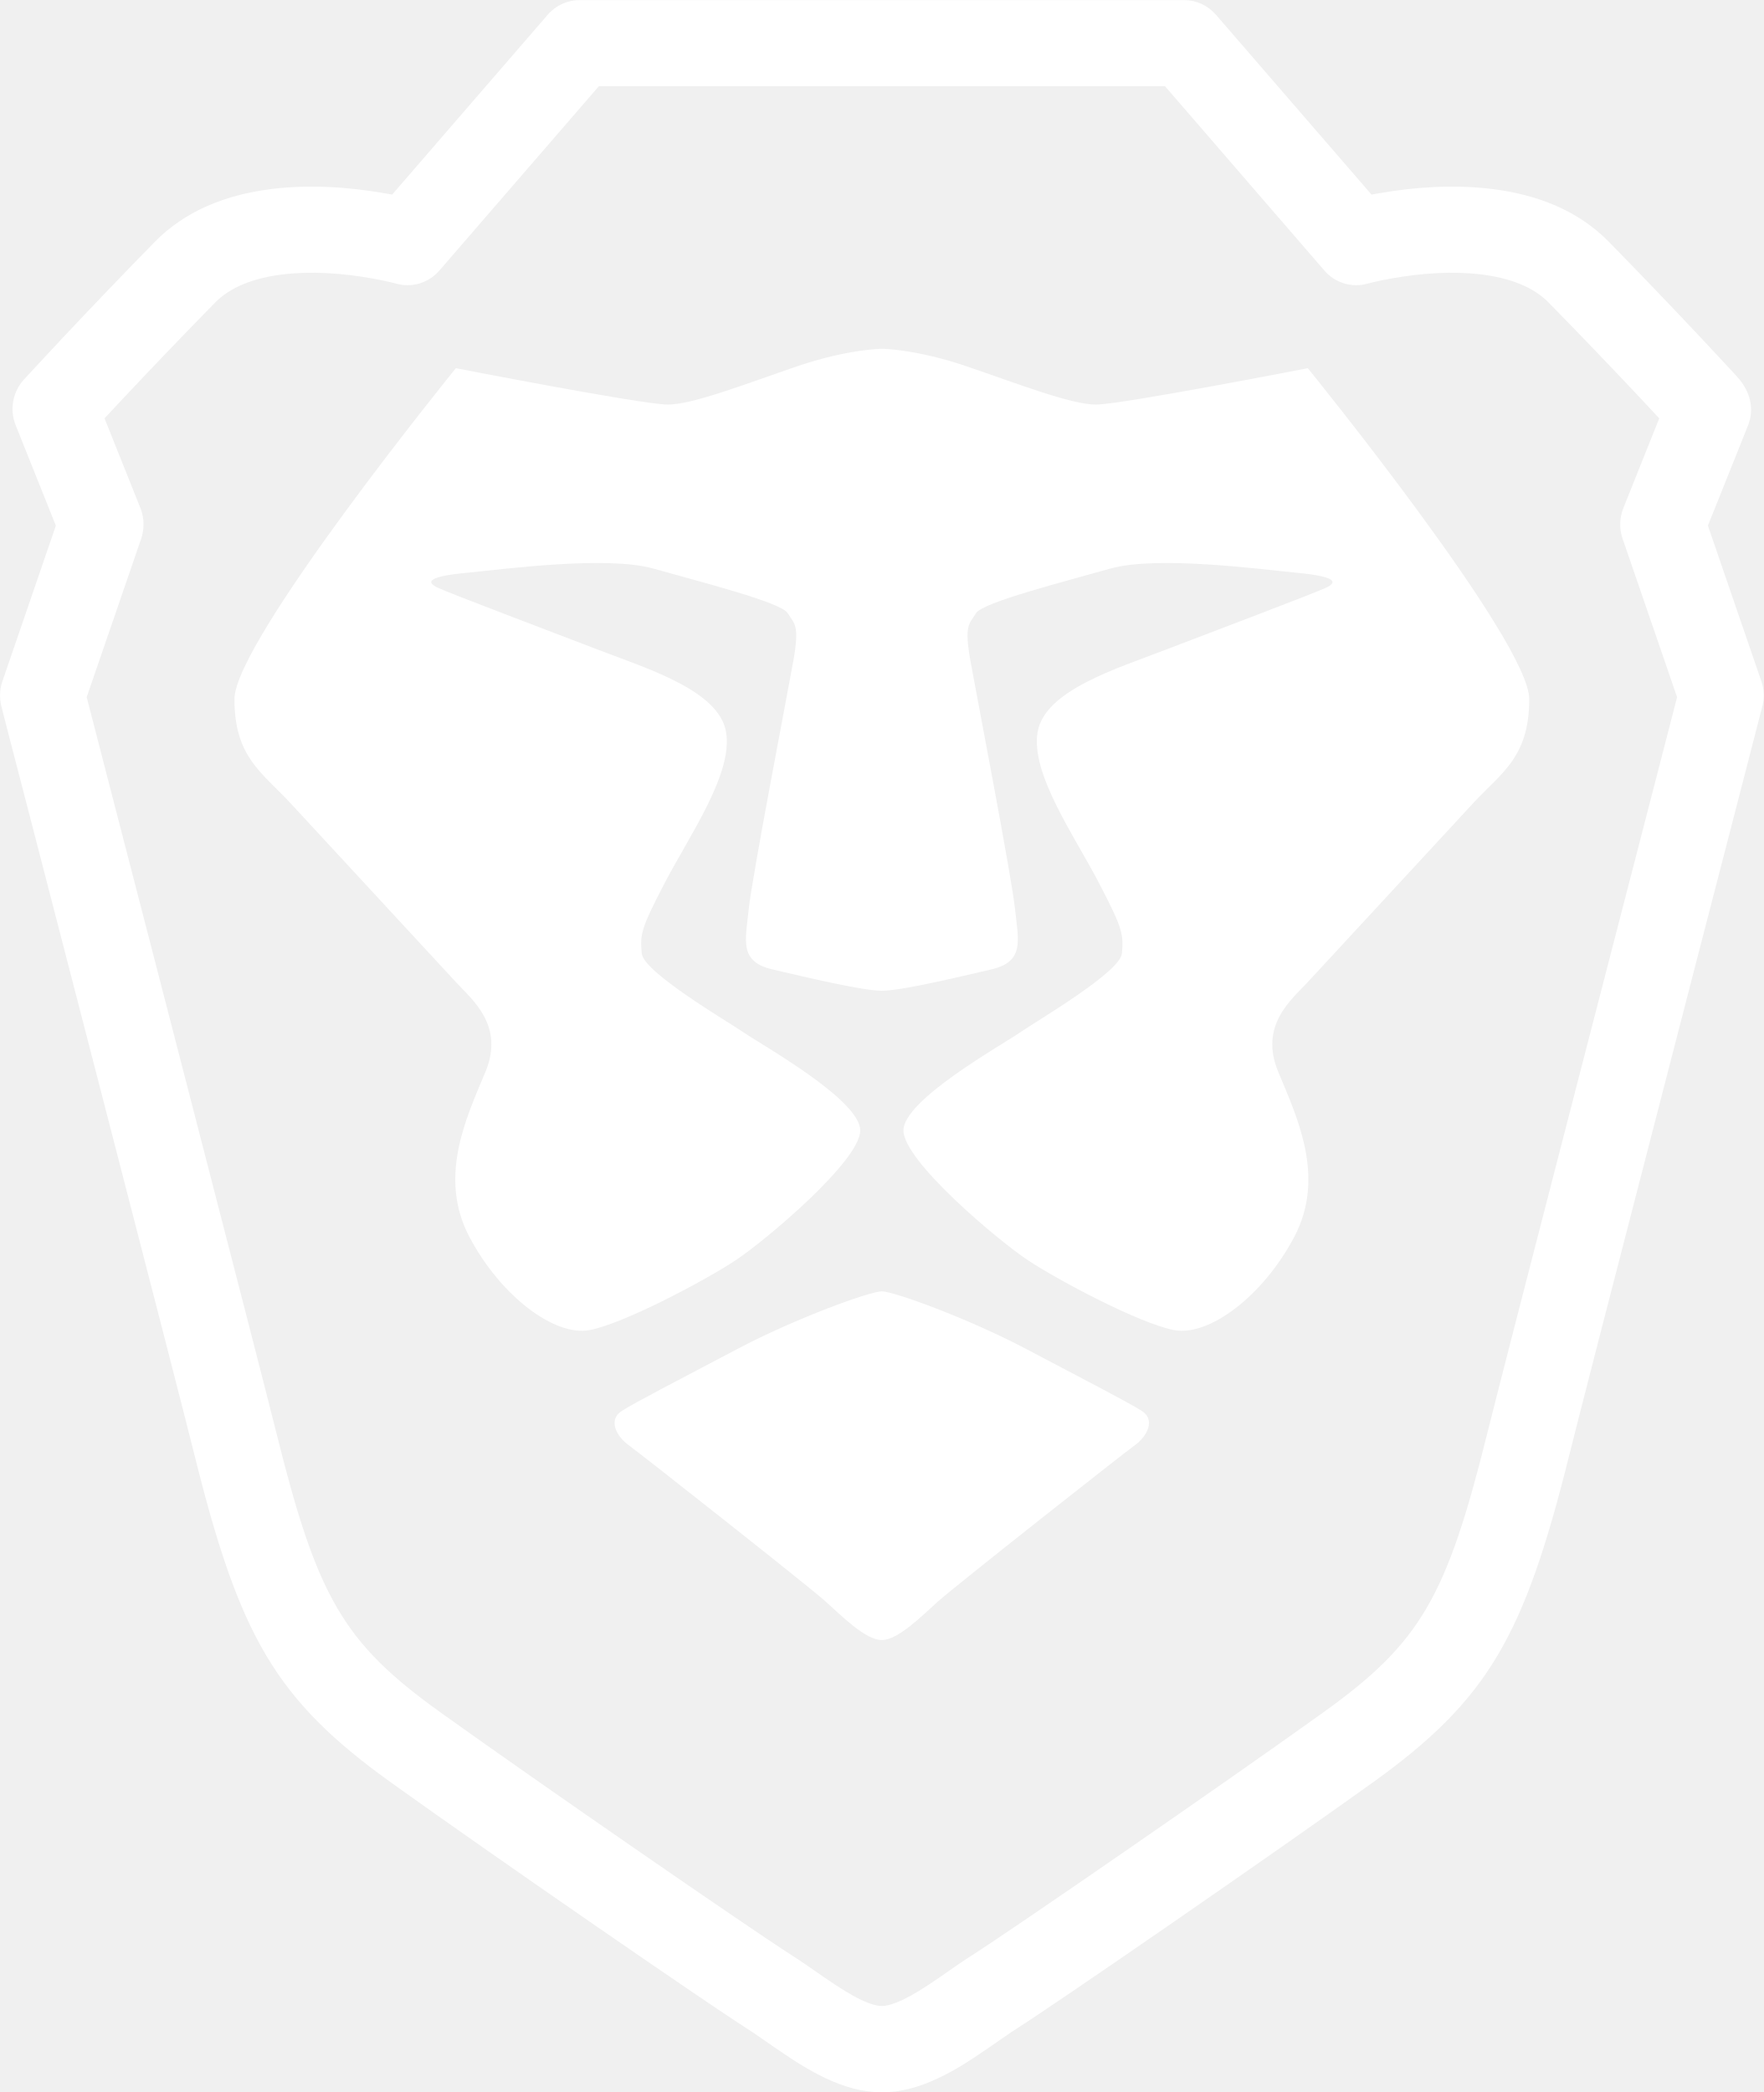
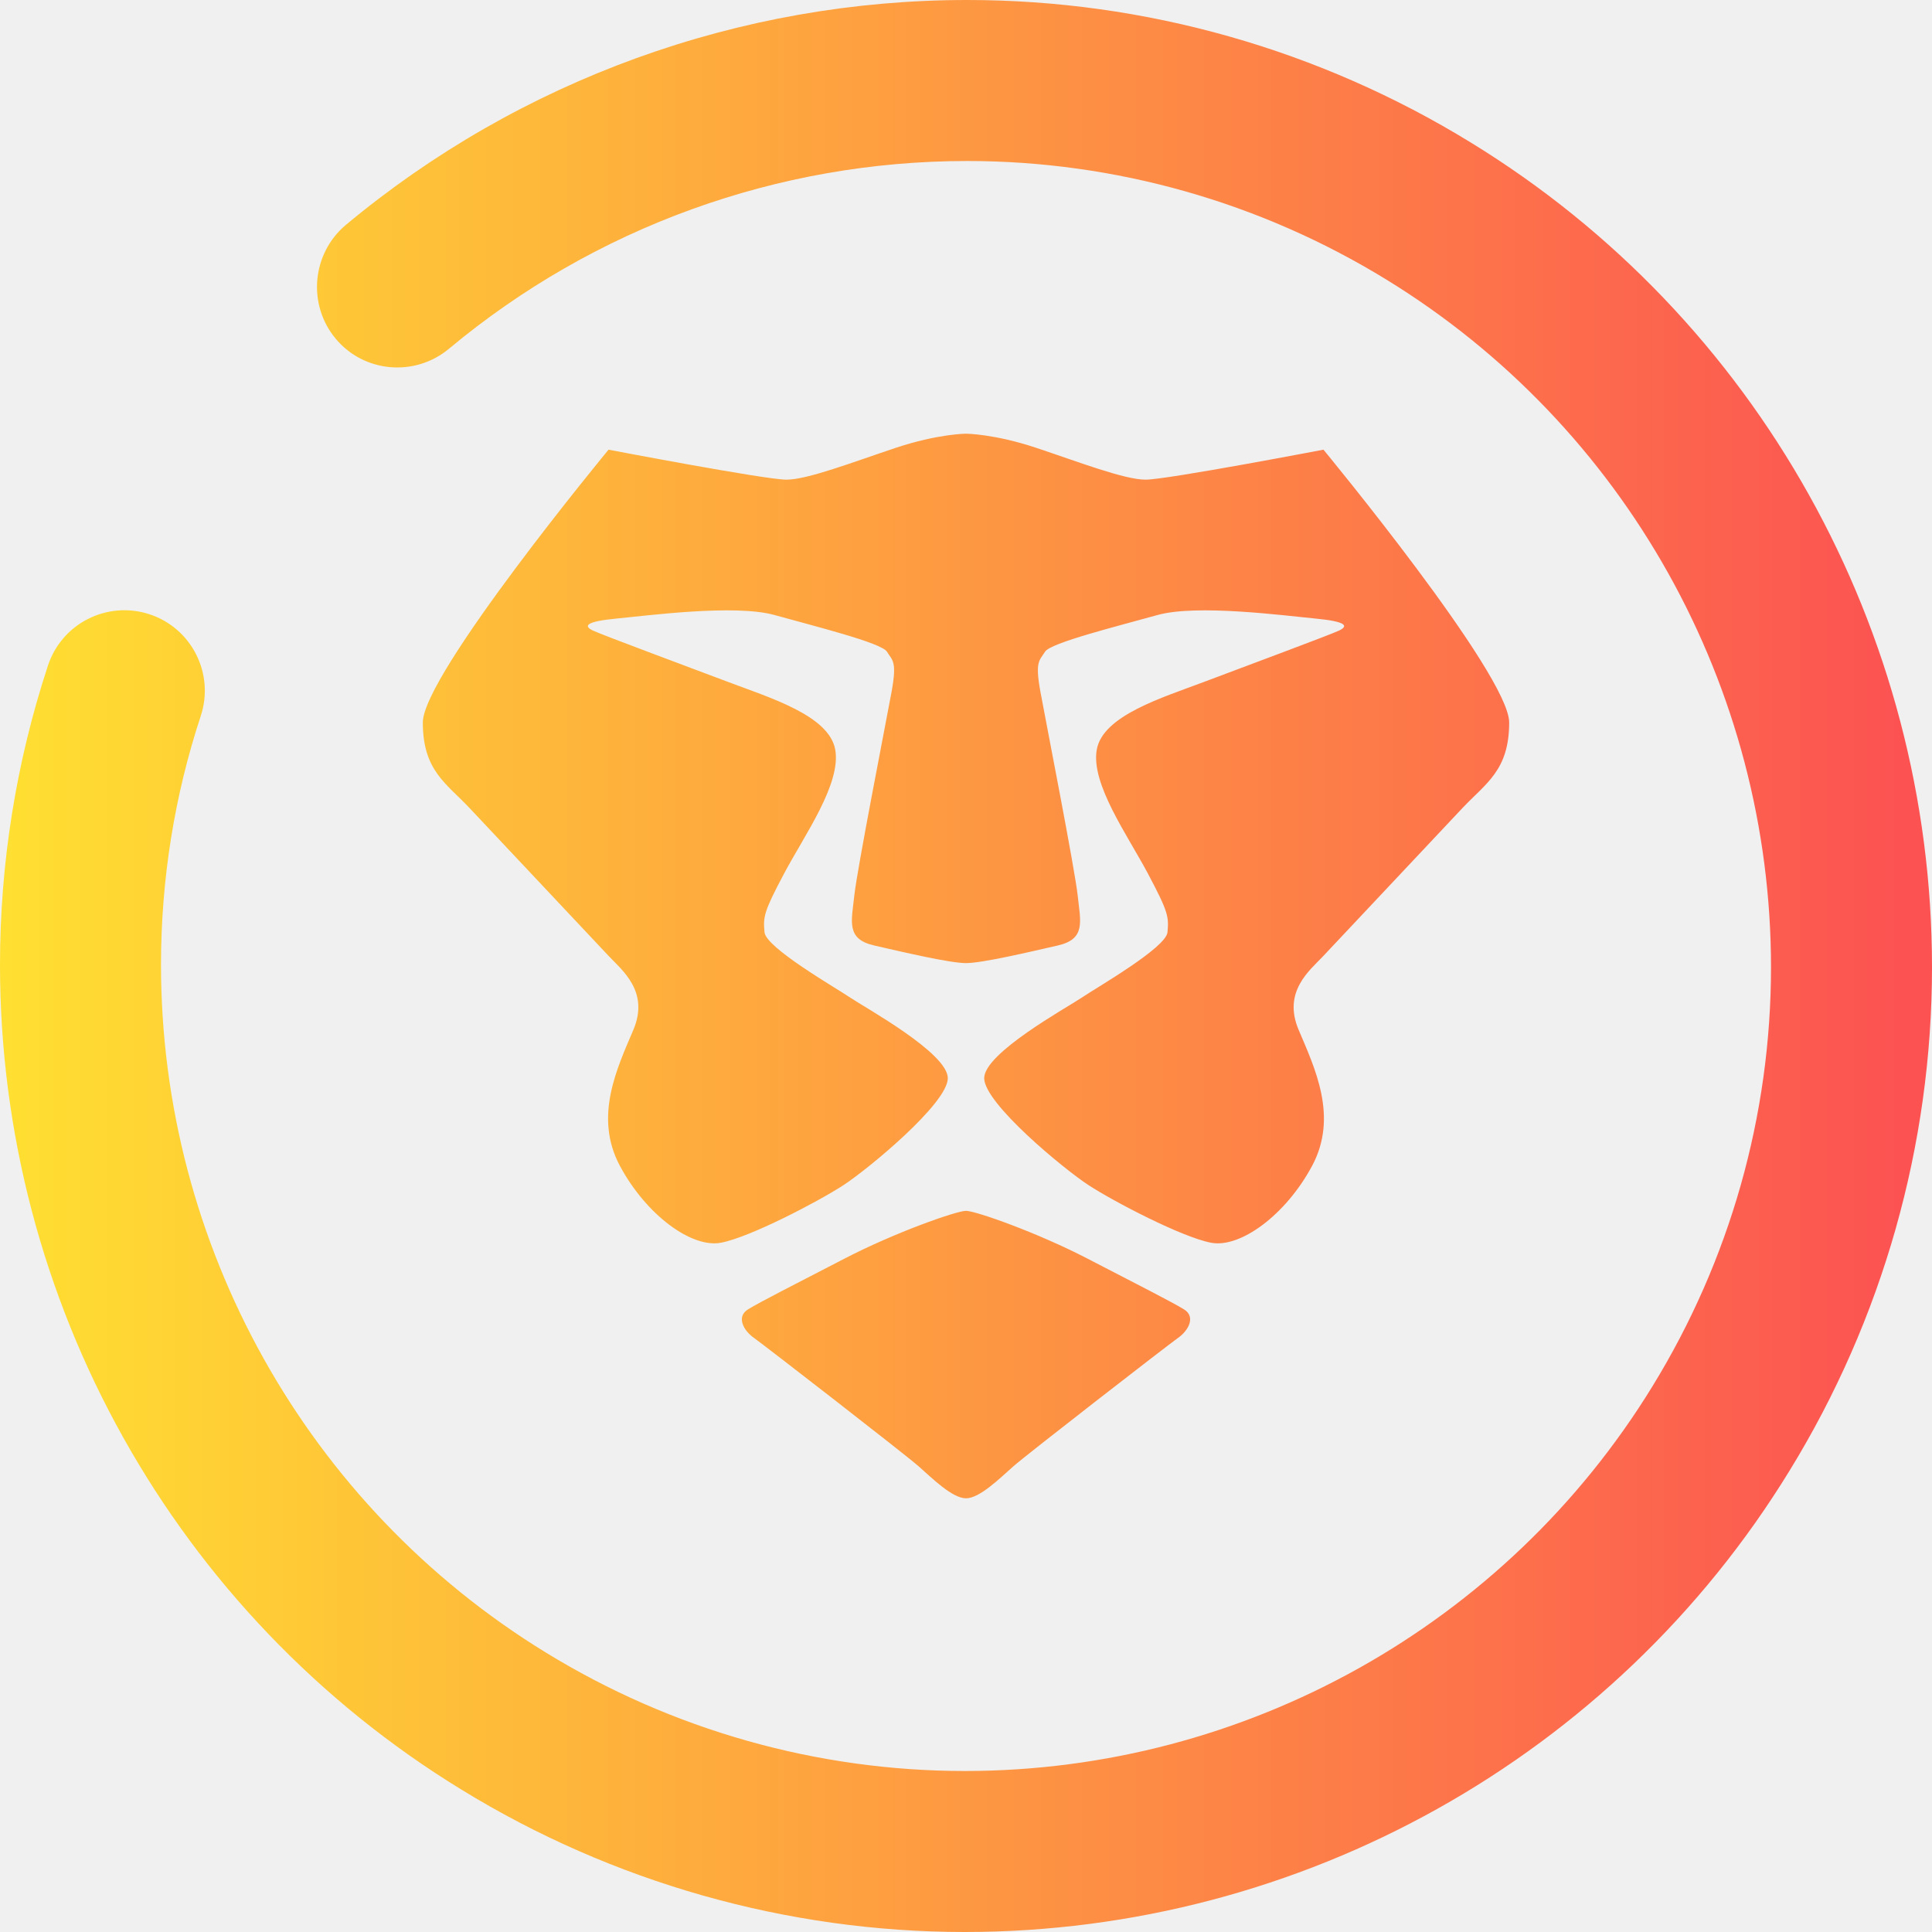
- <svg xmlns="http://www.w3.org/2000/svg" width="18.083mm" height="21.449mm" viewBox="0 0 18.083 21.449" version="1.1" id="svg43">
-   <defs id="defs37" />
-   <g id="layer1" transform="translate(-76.38127,-112.4959)">
-     <path d="m 85.425,116.072 c 0.031,5.5e-4 0.367,0.01 0.858,0.177 0.517,0.175 1.076,0.395 1.334,0.395 0.258,0 2.173,-0.373 2.173,-0.373 0,0 2.27,2.795 2.27,3.393 0,0.597 -0.286,0.755 -0.573,1.065 -0.287,0.311 -1.541,1.667 -1.702,1.841 -0.161,0.174 -0.496,0.438 -0.299,0.914 0.197,0.475 0.488,1.08 0.165,1.694 -0.324,0.613 -0.878,1.023 -1.233,0.955 -0.355,-0.068 -1.189,-0.512 -1.496,-0.715 -0.307,-0.203 -1.278,-1.019 -1.278,-1.332 0,-0.313 1.005,-0.873 1.19,-1.001 0.186,-0.128 1.032,-0.621 1.05,-0.814 0.017,-0.194 0.011,-0.251 -0.239,-0.729 -0.25,-0.479 -0.7,-1.117 -0.625,-1.542 0.075,-0.425 0.801,-0.646 1.319,-0.845 0.518,-0.199 1.515,-0.575 1.639,-0.634 0.125,-0.058 0.092,-0.114 -0.285,-0.151 -0.377,-0.036 -1.448,-0.181 -1.93,-0.044 -0.483,0.137 -1.307,0.346 -1.374,0.456 -0.067,0.111 -0.126,0.114 -0.057,0.496 0.069,0.381 0.422,2.212 0.456,2.537 0.034,0.325 0.101,0.54 -0.243,0.62 -0.344,0.08 -0.923,0.219 -1.122,0.219 -0.199,0 -0.778,-0.139 -1.122,-0.219 -0.344,-0.08 -0.277,-0.295 -0.243,-0.62 0.034,-0.325 0.387,-2.156 0.456,-2.537 0.069,-0.382 0.01,-0.385 -0.057,-0.496 -0.067,-0.111 -0.891,-0.319 -1.374,-0.456 -0.483,-0.137 -1.553,0.008 -1.93,0.044 -0.377,0.036 -0.41,0.092 -0.285,0.151 0.125,0.059 1.122,0.435 1.639,0.634 0.518,0.199 1.244,0.42 1.318,0.845 0.075,0.425 -0.375,1.063 -0.625,1.542 -0.25,0.478 -0.257,0.535 -0.239,0.729 0.017,0.193 0.864,0.687 1.05,0.814 0.185,0.127 1.19,0.688 1.19,1.001 0,0.312 -0.972,1.129 -1.279,1.332 -0.306,0.203 -1.14,0.647 -1.495,0.715 -0.355,0.068 -0.909,-0.342 -1.233,-0.955 -0.323,-0.614 -0.033,-1.219 0.165,-1.694 0.197,-0.475 -0.138,-0.739 -0.299,-0.914 -0.161,-0.174 -1.415,-1.53 -1.702,-1.841 -0.287,-0.311 -0.573,-0.468 -0.573,-1.065 0,-0.597 2.27,-3.393 2.27,-3.393 0,0 1.915,0.373 2.173,0.373 0.258,0 0.818,-0.219 1.334,-0.395 0.516,-0.175 0.861,-0.177 0.861,-0.177 z m -0.002,9.664 c 0.118,0 0.874,0.272 1.48,0.591 0.606,0.32 1.046,0.546 1.186,0.636 0.141,0.09 0.055,0.259 -0.073,0.351 -0.128,0.092 -1.848,1.449 -2.015,1.599 -0.167,0.15 -0.412,0.398 -0.579,0.398 -0.167,0 -0.412,-0.248 -0.579,-0.398 -0.167,-0.15 -1.887,-1.507 -2.015,-1.599 -0.128,-0.092 -0.214,-0.261 -0.073,-0.351 0.14,-0.09 0.58,-0.316 1.186,-0.636 0.607,-0.32 1.362,-0.591 1.48,-0.591 z m 2.903,-12.356 h -5.805 l -1.635,1.89 c -0.11,0.127 -0.282,0.179 -0.442,0.134 -0.008,-0.002 -0.029,-0.008 -0.061,-0.015 -0.056,-0.013 -0.12,-0.027 -0.19,-0.039 -0.308,-0.055 -0.624,-0.075 -0.909,-0.041 -0.308,0.037 -0.544,0.133 -0.697,0.289 -0.318,0.324 -0.634,0.654 -0.935,0.974 -0.071,0.076 -0.138,0.147 -0.199,0.213 l 0.368,0.921 c 0.04,0.1 0.042,0.211 0.008,0.312 l -0.559,1.626 c 0.015,0.059 0.021,0.08 0.052,0.201 0.068,0.264 0.144,0.558 0.226,0.875 0.234,0.905 0.469,1.81 0.687,2.657 0.541,2.094 0.895,3.468 0.981,3.814 0.417,1.678 0.683,2.146 1.68,2.861 1.03,0.738 3.193,2.23 3.595,2.486 0.051,0.032 0.103,0.067 0.17,0.113 0.025,0.017 0.135,0.094 0.164,0.114 0.168,0.115 0.28,0.185 0.384,0.235 0.093,0.044 0.164,0.063 0.214,0.063 0.049,0 0.121,-0.02 0.214,-0.063 0.104,-0.05 0.216,-0.119 0.384,-0.235 0.03,-0.02 0.14,-0.097 0.164,-0.114 0.067,-0.046 0.119,-0.081 0.17,-0.113 0.402,-0.256 2.565,-1.747 3.595,-2.486 0.997,-0.715 1.263,-1.182 1.68,-2.861 0.086,-0.347 0.44,-1.72 0.977,-3.799 0.223,-0.861 0.457,-1.767 0.691,-2.672 0.082,-0.317 0.158,-0.611 0.226,-0.875 0.032,-0.121 0.037,-0.142 0.052,-0.201 l -0.559,-1.626 c -0.035,-0.101 -0.032,-0.212 0.008,-0.312 l 0.368,-0.921 c -0.062,-0.066 -0.128,-0.137 -0.199,-0.213 -0.301,-0.32 -0.617,-0.65 -0.935,-0.974 -0.153,-0.156 -0.389,-0.252 -0.697,-0.289 -0.285,-0.034 -0.601,-0.014 -0.909,0.041 -0.071,0.012 -0.134,0.026 -0.19,0.039 -0.032,0.008 -0.053,0.013 -0.061,0.015 -0.16,0.045 -0.332,-0.006 -0.442,-0.134 z m 0.196,-0.883 c 0.125,0 0.243,0.055 0.326,0.15 l 1.595,1.844 c 0.02,-0.004 0.041,-0.008 0.062,-0.011 0.384,-0.068 0.78,-0.093 1.16,-0.048 0.486,0.058 0.901,0.227 1.21,0.542 0.323,0.329 0.643,0.664 0.948,0.988 0.107,0.114 0.204,0.218 0.289,0.31 0.03,0.032 0.057,0.061 0.079,0.086 0.143,0.156 0.176,0.339 0.113,0.498 l -0.412,1.029 0.548,1.596 c 0.029,0.083 0.032,0.173 0.01,0.258 -0.004,0.015 -0.004,0.015 -0.023,0.087 -0.025,0.098 -0.025,0.098 -0.063,0.245 -0.068,0.264 -0.144,0.558 -0.226,0.875 -0.234,0.905 -0.469,1.81 -0.687,2.657 -0.54,2.088 -0.894,3.464 -0.979,3.806 -0.464,1.866 -0.832,2.513 -2.021,3.366 -1.042,0.747 -3.217,2.247 -3.635,2.513 -0.04,0.025 -0.084,0.055 -0.143,0.096 -0.023,0.015 -0.133,0.092 -0.165,0.114 -0.203,0.14 -0.348,0.23 -0.505,0.304 -0.198,0.094 -0.388,0.146 -0.58,0.146 -0.192,0 -0.382,-0.052 -0.58,-0.146 -0.156,-0.074 -0.301,-0.164 -0.505,-0.304 -0.032,-0.022 -0.142,-0.099 -0.165,-0.114 -0.058,-0.041 -0.103,-0.07 -0.143,-0.096 -0.418,-0.266 -2.592,-1.765 -3.635,-2.513 -1.19,-0.853 -1.557,-1.5 -2.021,-3.366 -0.085,-0.342 -0.439,-1.718 -0.975,-3.791 -0.223,-0.861 -0.457,-1.767 -0.691,-2.672 -0.082,-0.317 -0.158,-0.611 -0.227,-0.875 -0.038,-0.147 -0.038,-0.147 -0.063,-0.245 -0.019,-0.072 -0.019,-0.072 -0.022,-0.087 -0.022,-0.085 -0.019,-0.175 0.01,-0.258 l 0.548,-1.596 -0.412,-1.029 c -0.064,-0.159 -0.031,-0.342 0.084,-0.468 0.051,-0.055 0.077,-0.084 0.107,-0.116 0.086,-0.092 0.183,-0.196 0.289,-0.31 0.305,-0.324 0.625,-0.659 0.948,-0.988 0.309,-0.314 0.724,-0.484 1.21,-0.542 0.38,-0.045 0.776,-0.02 1.16,0.048 0.021,0.004 0.042,0.008 0.062,0.011 l 1.595,-1.844 c 0.082,-0.095 0.201,-0.15 0.326,-0.15 h 6.197" style="fill:#ffffff;fill-opacity:1;fill-rule:nonzero;stroke:none;stroke-width:0.035" id="path26" />
-   </g>
+ <svg xmlns="http://www.w3.org/2000/svg" style="isolation:isolate" viewBox="0 0 48 48" width="48pt" height="48pt">
+   <linearGradient id="_lgradient_0" x1="0" y1="0.5" x2="1" y2="0.5" gradientTransform="matrix(48,0,0,48,0,0)" gradientUnits="userSpaceOnUse">
+     <stop offset="0%" stop-opacity="1" style="stop-color:rgb(255,224,49)" />
+     <stop offset="98.696%" stop-opacity="1" style="stop-color:rgb(252,82,82)" />
+   </linearGradient>
+   <path d=" M 32.881 11.172 C 32.881 11.172 37.495 16.757 37.495 17.95 C 37.495 19.144 36.915 19.459 36.331 20.079 C 35.747 20.7 33.199 23.41 32.871 23.758 C 32.544 24.106 31.862 24.634 32.263 25.583 C 32.664 26.533 33.255 27.742 32.598 28.967 C 31.94 30.193 30.814 31.011 30.092 30.876 C 29.37 30.741 27.675 29.854 27.051 29.449 C 26.428 29.043 24.452 27.412 24.452 26.787 C 24.452 26.163 26.495 25.042 26.872 24.788 C 27.249 24.533 28.97 23.548 29.006 23.161 C 29.041 22.774 29.027 22.66 28.52 21.704 C 28.012 20.748 27.097 19.473 27.249 18.624 C 27.401 17.775 28.877 17.334 29.929 16.936 C 30.982 16.538 33.009 15.786 33.262 15.669 C 33.515 15.552 33.45 15.441 32.683 15.368 C 31.916 15.295 29.739 15.006 28.758 15.28 C 27.777 15.554 26.1 15.97 25.964 16.191 C 25.829 16.412 25.709 16.42 25.848 17.182 C 25.988 17.944 26.706 21.601 26.775 22.251 C 26.845 22.9 26.981 23.33 26.282 23.49 C 25.582 23.65 24.405 23.928 24 23.928 C 23.595 23.928 22.418 23.65 21.718 23.49 C 21.018 23.33 21.155 22.9 21.225 22.251 C 21.294 21.601 22.012 17.944 22.152 17.182 C 22.291 16.42 22.171 16.412 22.036 16.191 C 21.9 15.97 20.223 15.554 19.242 15.28 C 18.261 15.006 16.084 15.295 15.317 15.368 C 14.55 15.441 14.485 15.552 14.738 15.669 C 14.991 15.786 17.018 16.538 18.071 16.936 C 19.123 17.334 20.599 17.775 20.751 18.624 C 20.903 19.473 19.988 20.748 19.48 21.704 C 18.973 22.66 18.959 22.774 18.994 23.161 C 19.03 23.548 20.751 24.533 21.128 24.788 C 21.505 25.042 23.548 26.163 23.548 26.787 C 23.548 27.412 21.572 29.043 20.949 29.449 C 20.325 29.854 18.63 30.741 17.908 30.876 C 17.186 31.011 16.06 30.193 15.402 28.967 C 14.745 27.742 15.336 26.533 15.737 25.583 C 16.137 24.634 15.456 24.106 15.129 23.758 C 14.801 23.41 12.253 20.7 11.669 20.079 C 11.085 19.459 10.505 19.144 10.505 17.95 C 10.505 16.757 15.119 11.172 15.119 11.172 C 15.119 11.172 19.013 11.917 19.538 11.917 C 20.063 11.917 21.2 11.478 22.25 11.128 C 23.3 10.778 24 10.775 24 10.775 C 24 10.775 24.7 10.778 25.75 11.128 C 26.8 11.478 27.937 11.917 28.462 11.917 C 28.987 11.917 32.881 11.172 32.881 11.172 L 32.881 11.172 Z  M 29.422 32.535 C 29.707 32.714 29.533 33.052 29.273 33.236 C 29.013 33.42 25.516 36.131 25.177 36.43 C 24.838 36.73 24.339 37.225 24 37.225 C 23.661 37.225 23.162 36.73 22.823 36.43 C 22.484 36.131 18.987 33.42 18.727 33.236 C 18.467 33.052 18.293 32.714 18.578 32.535 C 18.864 32.356 19.757 31.904 20.991 31.265 C 22.223 30.626 23.76 30.083 24 30.083 C 24.24 30.083 25.776 30.626 27.009 31.265 C 28.242 31.904 29.136 32.356 29.422 32.535 L 29.422 32.535 Z  M 4.99 17.78 L 4.99 17.78 C 5.332 16.731 4.759 15.602 3.71 15.26 L 3.71 15.26 C 2.661 14.918 1.532 15.491 1.19 16.54 L 1.19 16.54 C 0.4 18.94 0 21.45 0 23.97 C 0 32.32 4.34 40.1 11.46 44.46 C 15.22 46.77 19.56 48 23.97 48 C 32.32 48 40.1 43.66 44.46 36.54 C 46.77 32.78 48 28.45 48 24.03 C 48 15.68 43.66 7.9 36.54 3.54 C 32.78 1.23 28.45 0 24.03 0 C 18.39 0 12.92 1.98 8.59 5.59 L 8.59 5.59 C 7.746 6.302 7.634 7.568 8.34 8.415 L 8.34 8.415 C 9.046 9.262 10.31 9.372 11.16 8.66 L 11.16 8.66 C 14.77 5.65 19.32 4 24.03 4 C 27.7 4 31.31 5.02 34.45 6.95 C 40.38 10.59 44 17.07 44 24.03 C 44 27.71 42.98 31.31 41.05 34.45 C 37.41 40.38 30.93 44 23.97 44 C 20.3 44 16.69 42.98 13.55 41.05 C 7.62 37.41 4 30.93 4 23.97 C 4 21.87 4.33 19.78 4.99 17.78 Z " fill-rule="evenodd" fill="url(#_lgradient_0)" />
</svg>
